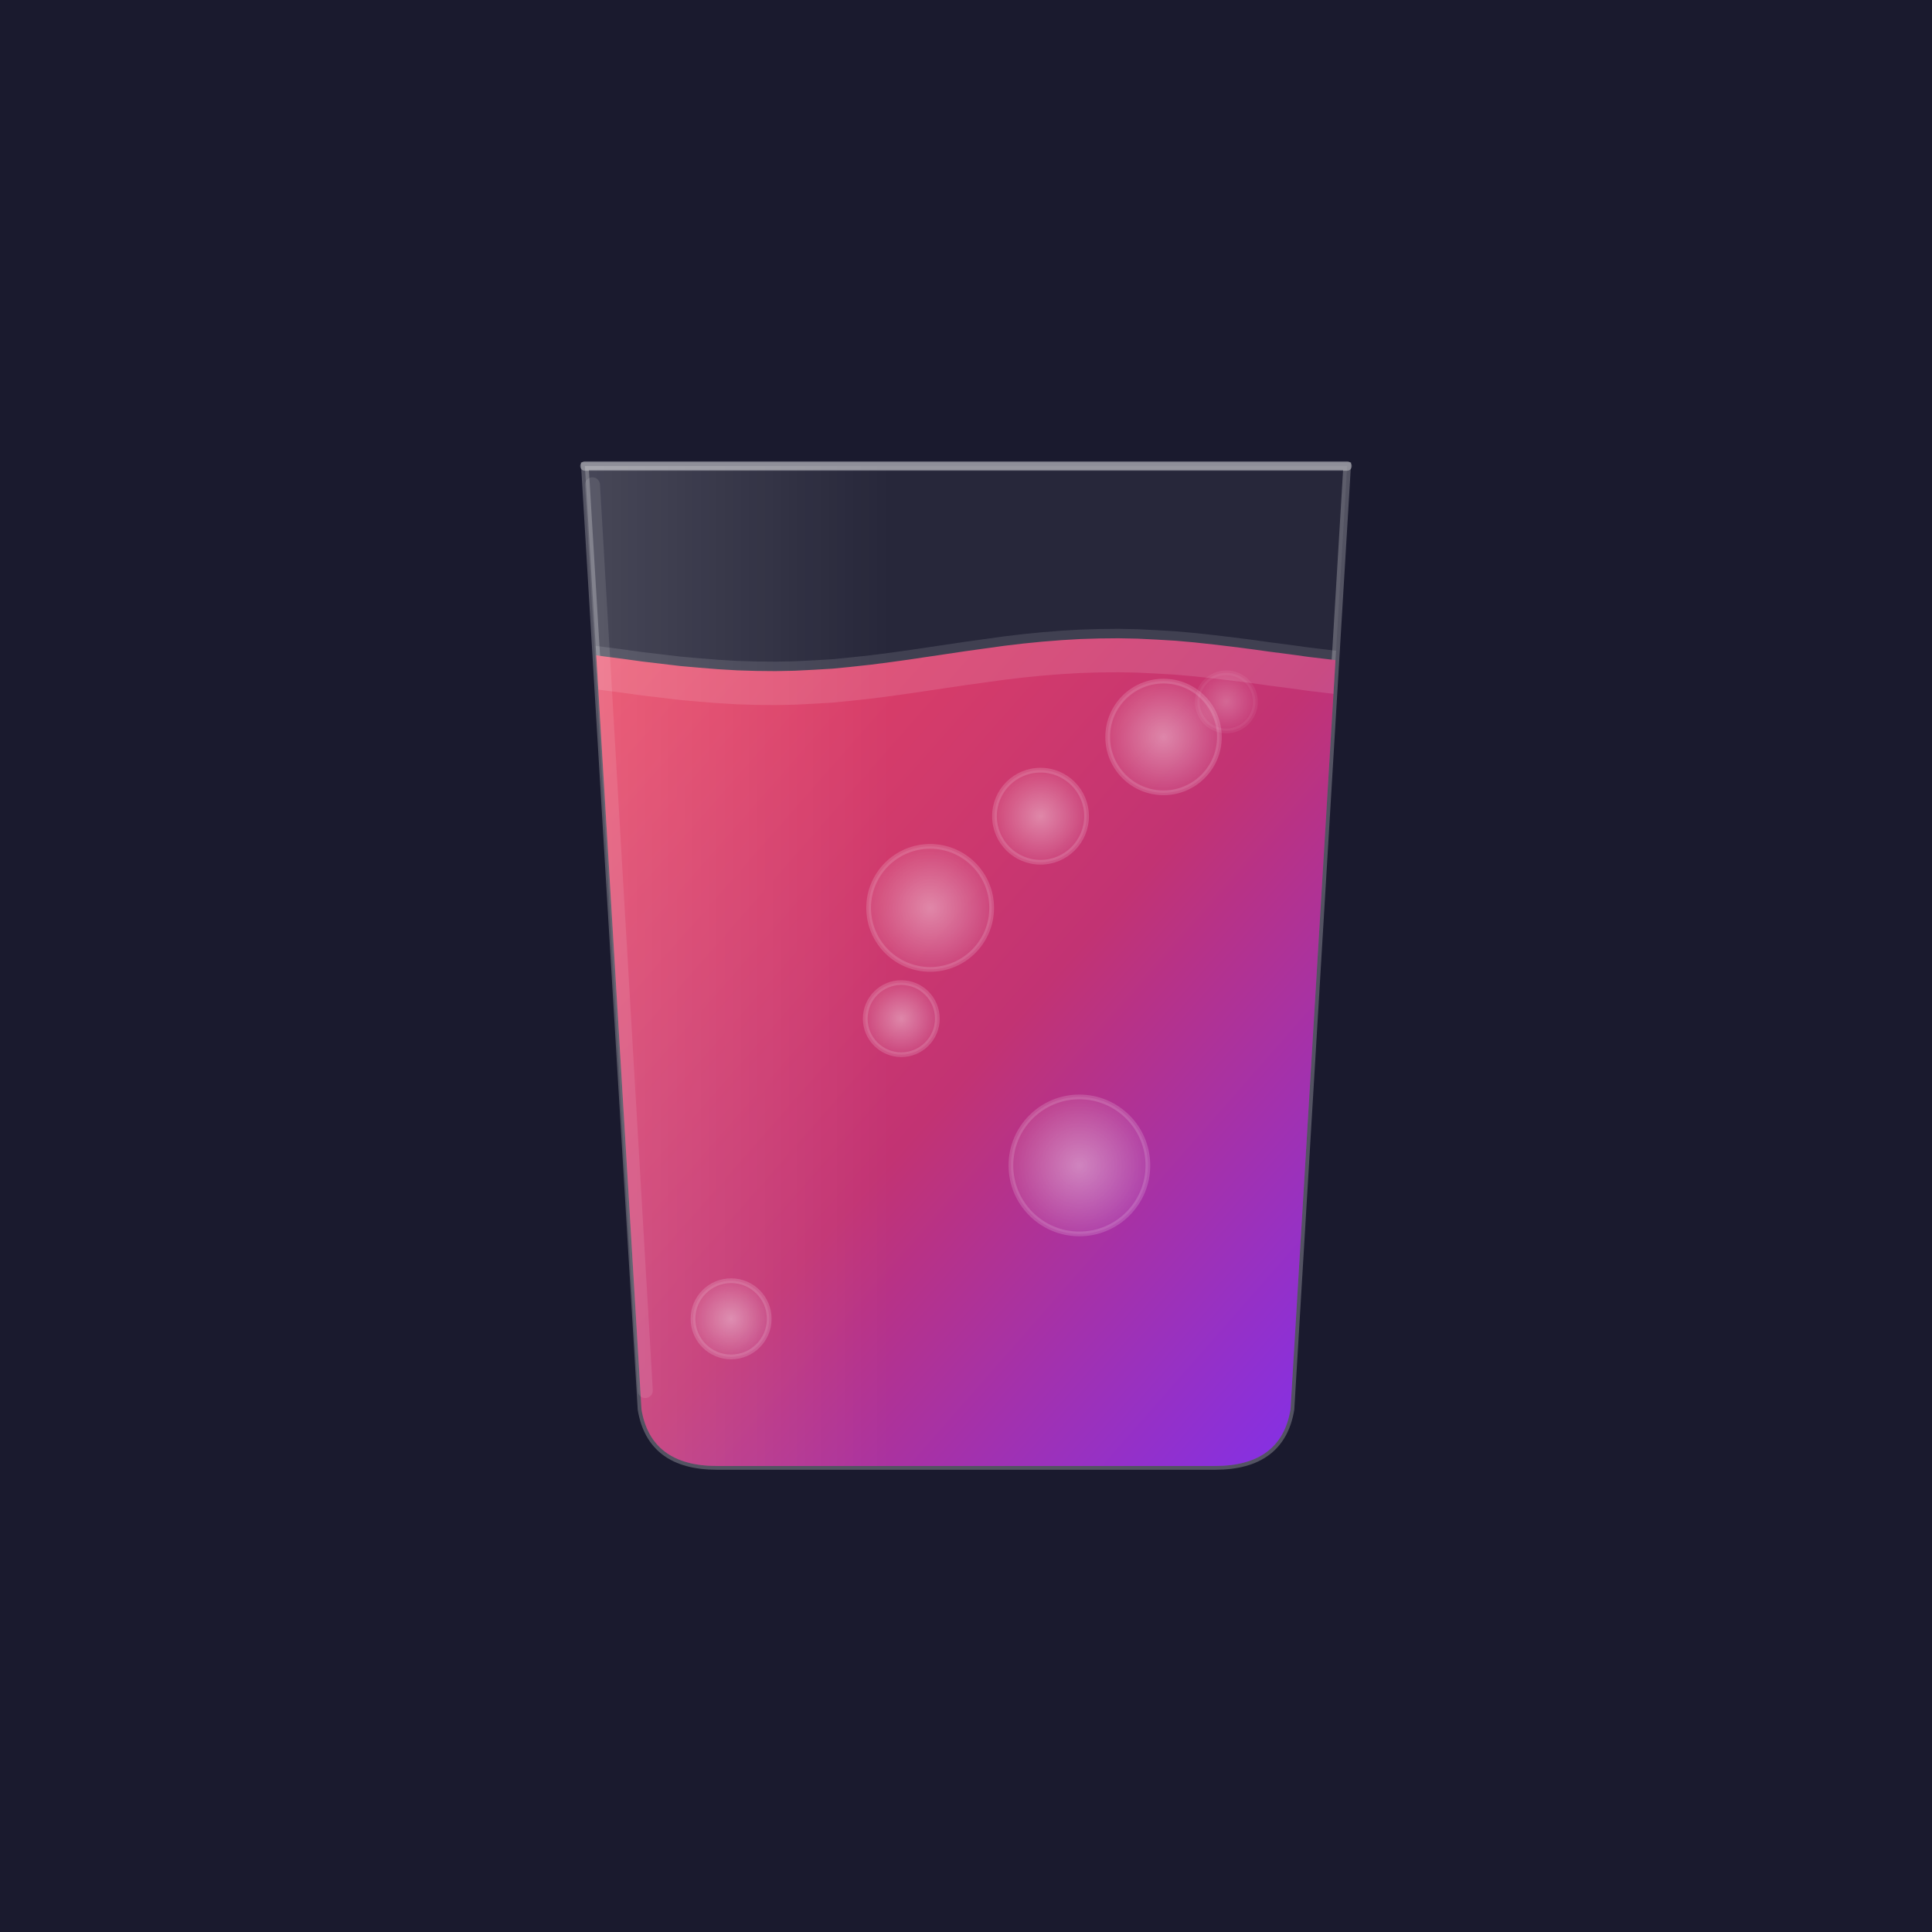
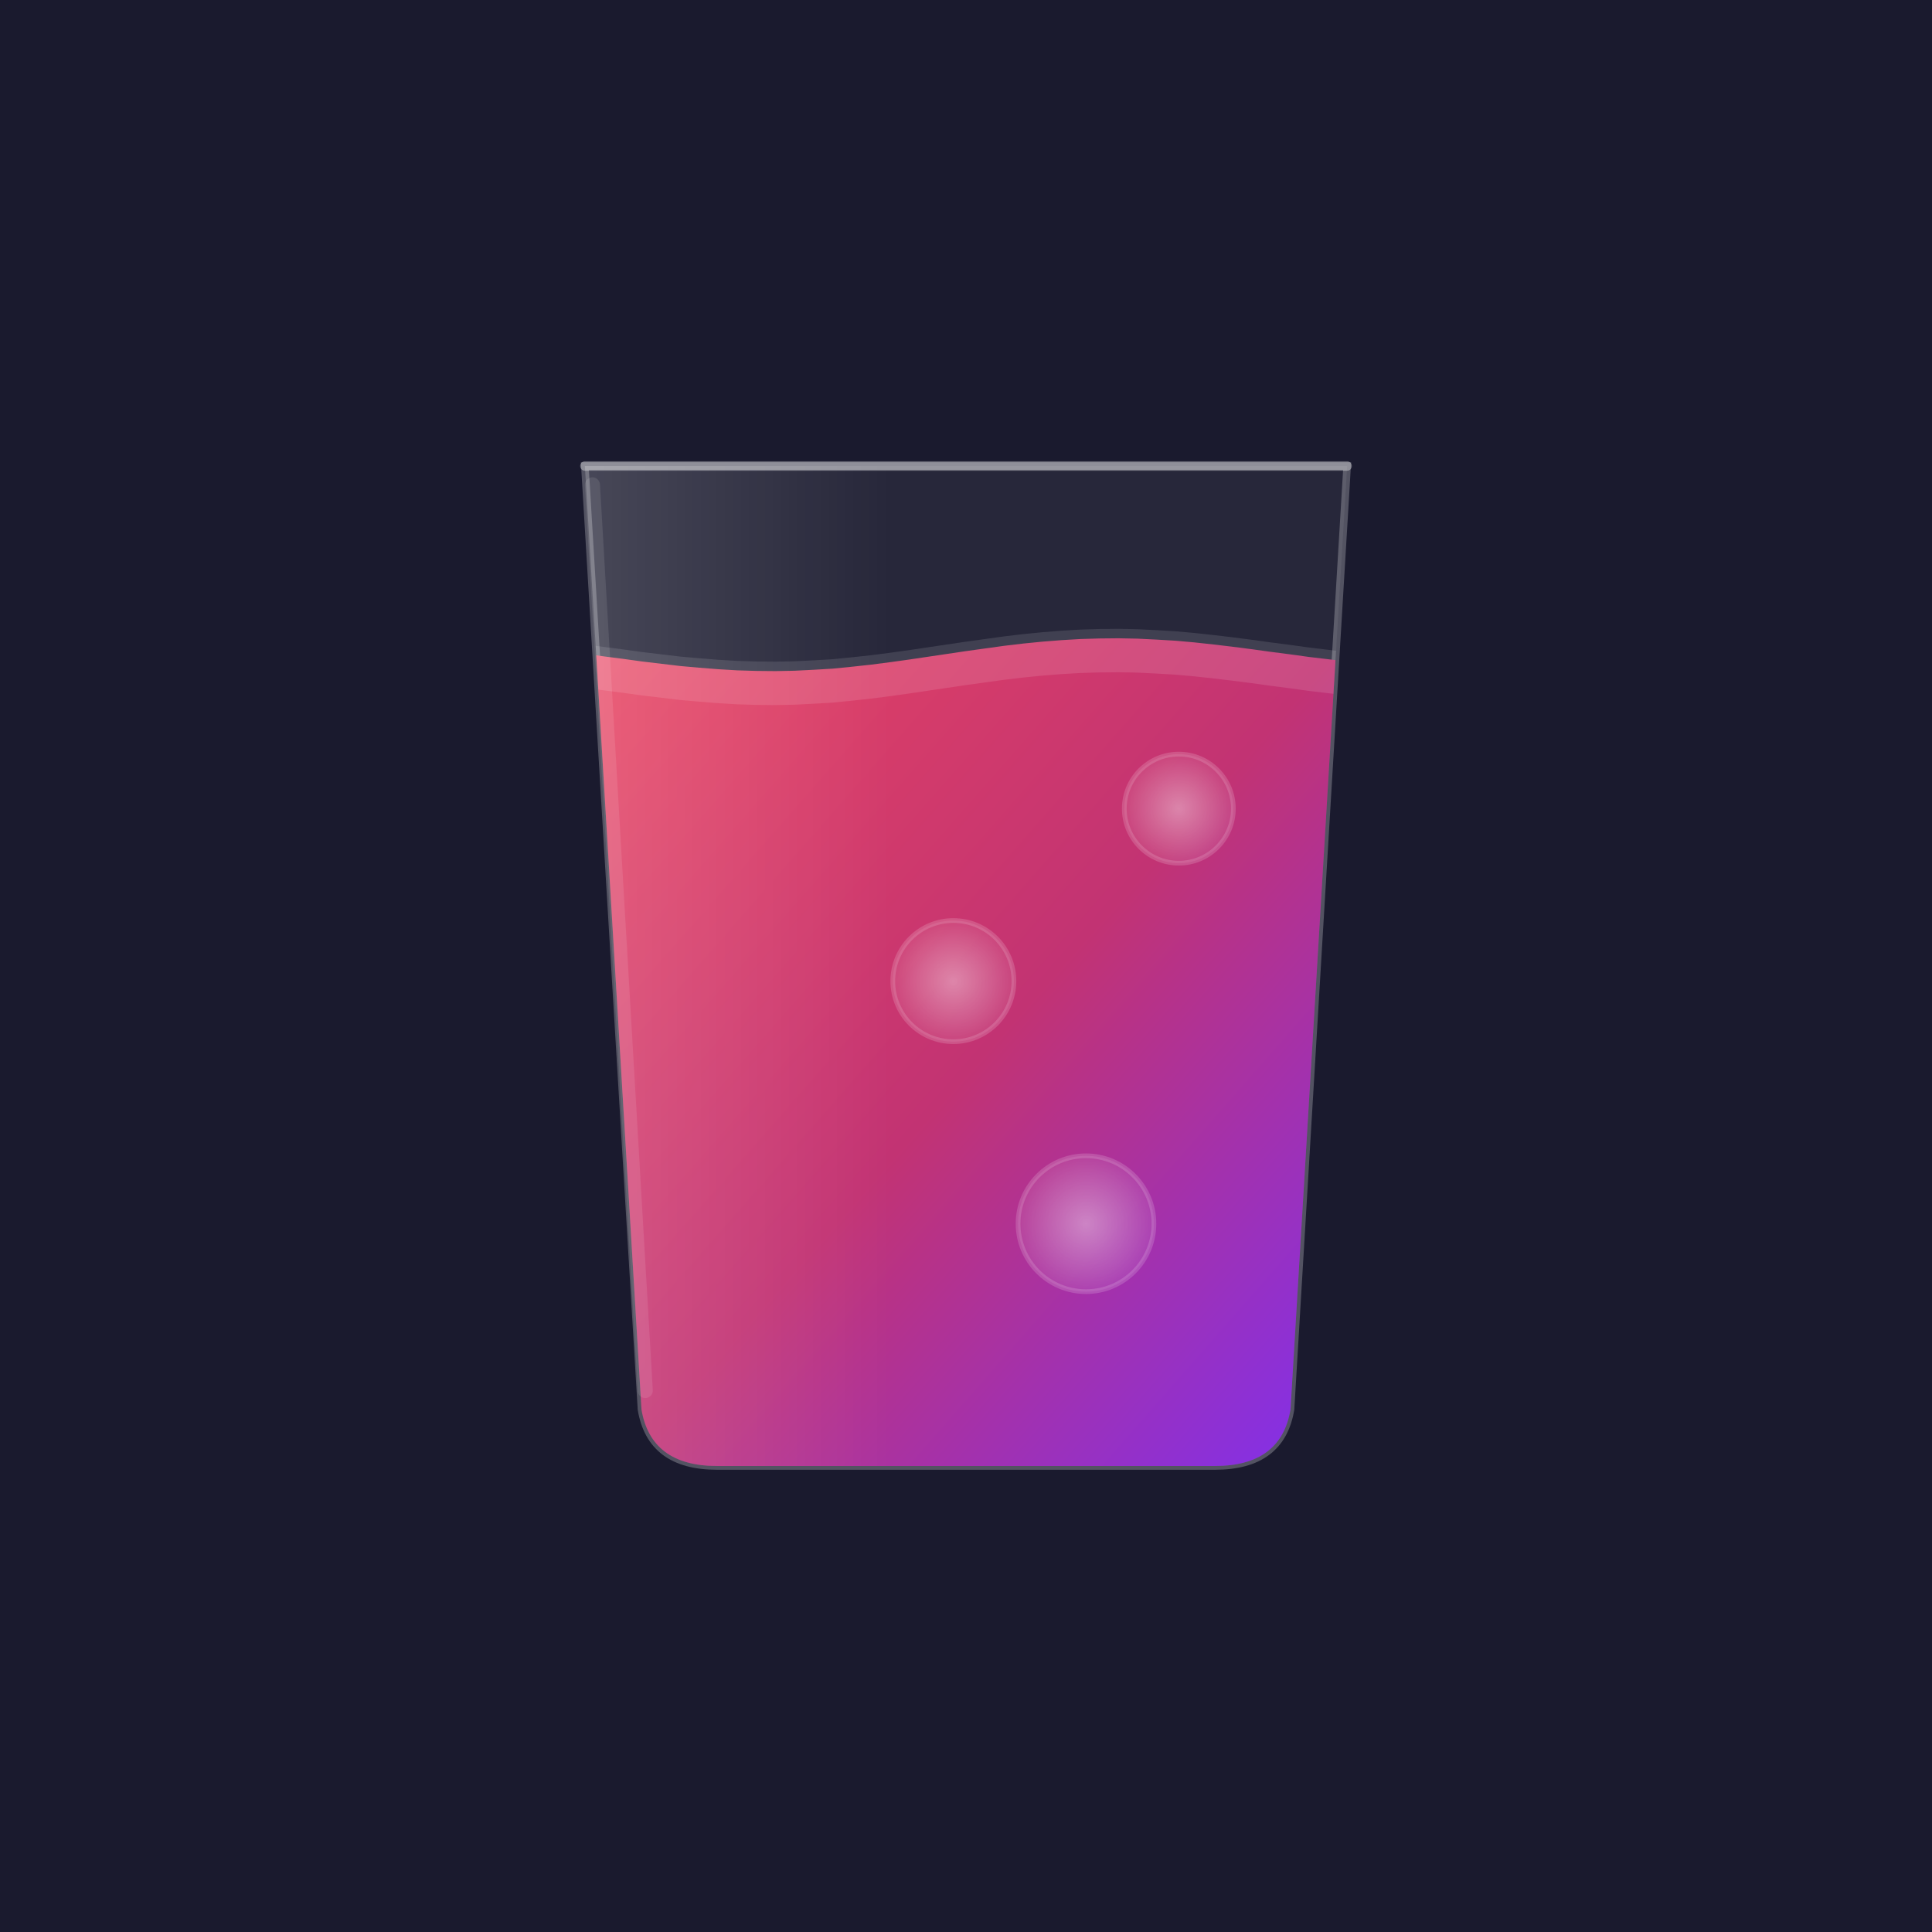
<svg xmlns="http://www.w3.org/2000/svg" viewBox="0 0 1024 1024" width="1024" height="1024">
  <defs>
    <linearGradient id="bg" x1="0" y1="0" x2="0" y2="1">
      <stop offset="0%" stop-color="#1a1a2e" />
      <stop offset="100%" stop-color="#16213e" />
    </linearGradient>
    <linearGradient id="liquid" x1="0" y1="0" x2="1" y2="1">
      <stop offset="0%" stop-color="#e94560" />
      <stop offset="50%" stop-color="#c23373" />
      <stop offset="100%" stop-color="#7b2ff7" />
    </linearGradient>
    <linearGradient id="glassHighlight" x1="0" y1="0" x2="1" y2="0">
      <stop offset="0%" stop-color="rgba(255,255,255,0.15)" />
      <stop offset="40%" stop-color="rgba(255,255,255,0)" />
    </linearGradient>
    <radialGradient id="bubbleGlow">
      <stop offset="0%" stop-color="rgba(255,255,255,0.5)" />
      <stop offset="100%" stop-color="rgba(255,255,255,0.1)" />
    </radialGradient>
    <clipPath id="glassClip">
      <path d="M310 247 L340 747 Q345 777 380 777 L644 777 Q679 777 684 747 L714 247 Z" />
    </clipPath>
  </defs>
  <rect width="1024" height="1024" fill="#1a1a2e" />
  <path d="M310 247 L340 747 Q345 777 380 777 L644 777 Q679 777 684 747 L714 247 Z" fill="rgba(255,255,255,0.06)" stroke="rgba(255,255,255,0.25)" stroke-width="4" />
  <g clip-path="url(#glassClip)">
    <path d="M310.0 346.5 L320.1 347.9 L330.2 349.2 L340.3 350.6 L350.4 351.8 L360.5 353.0 L370.6 353.9 L380.7 354.7 L390.8 355.3 L400.9 355.6 L411.0 355.7 L421.1 355.5 L431.2 355.0 L441.3 354.4 L451.4 353.4 L461.5 352.3 L471.6 351.0 L481.7 349.6 L491.8 348.1 L501.9 346.6 L512.0 345.1 L522.1 343.7 L532.2 342.3 L542.3 341.1 L552.4 340.1 L562.5 339.3 L572.6 338.7 L582.7 338.4 L592.8 338.3 L602.9 338.5 L613.0 339.0 L623.1 339.6 L633.2 340.5 L643.3 341.6 L653.4 342.8 L663.5 344.1 L673.6 345.5 L683.7 346.8 L693.8 348.2 L703.9 349.4 L714.0 350.6 L714 800 L310 800 Z" fill="url(#liquid)" />
    <path d="M310.0 341.5 L320.1 342.9 L330.2 344.2 L340.3 345.6 L350.4 346.8 L360.5 348.0 L370.6 348.9 L380.7 349.7 L390.8 350.3 L400.9 350.6 L411.0 350.7 L421.1 350.5 L431.2 350.0 L441.3 349.4 L451.4 348.4 L461.5 347.3 L471.6 346.0 L481.7 344.6 L491.8 343.1 L501.9 341.6 L512.0 340.1 L522.1 338.7 L532.2 337.3 L542.3 336.1 L552.4 335.1 L562.5 334.3 L572.6 333.7 L582.7 333.4 L592.8 333.3 L602.9 333.5 L613.0 334.0 L623.1 334.6 L633.2 335.5 L643.3 336.6 L653.4 337.8 L663.5 339.1 L673.6 340.5 L683.7 341.8 L693.8 343.2 L703.9 344.4 L714.0 345.6 L714.0 368.6 L703.9 367.4 L693.8 366.2 L683.7 364.8 L673.6 363.5 L663.5 362.1 L653.4 360.8 L643.3 359.6 L633.2 358.5 L623.1 357.6 L613.0 357.0 L602.9 356.5 L592.8 356.3 L582.7 356.4 L572.6 356.7 L562.5 357.3 L552.4 358.1 L542.3 359.1 L532.2 360.3 L522.1 361.7 L512.0 363.1 L501.9 364.6 L491.8 366.1 L481.7 367.6 L471.6 369.0 L461.5 370.3 L451.4 371.4 L441.3 372.4 L431.2 373.0 L421.1 373.5 L411.0 373.7 L400.9 373.6 L390.8 373.3 L380.7 372.7 L370.6 371.9 L360.5 371.0 L350.4 369.8 L340.3 368.6 L330.2 367.2 L320.1 365.9 L310.0 364.5 Z" fill="rgba(255,255,255,0.12)" />
-     <circle cx="572.1" cy="617.7" r="36.3" fill="url(#bubbleGlow)" stroke="rgba(255,255,255,0.20)" stroke-width="2.5" opacity="0.80" />
-     <circle cx="493.0" cy="481.2" r="32.6" fill="url(#bubbleGlow)" stroke="rgba(255,255,255,0.20)" stroke-width="2.5" opacity="0.80" />
-     <circle cx="616.7" cy="390.6" r="29.6" fill="url(#bubbleGlow)" stroke="rgba(255,255,255,0.20)" stroke-width="2.5" opacity="0.80" />
-     <circle cx="387.5" cy="699.0" r="20.2" fill="url(#bubbleGlow)" stroke="rgba(255,255,255,0.20)" stroke-width="2.5" opacity="0.80" />
-     <circle cx="551.5" cy="432.6" r="24.4" fill="url(#bubbleGlow)" stroke="rgba(255,255,255,0.20)" stroke-width="2.5" opacity="0.80" />
-     <circle cx="477.7" cy="539.9" r="19.1" fill="url(#bubbleGlow)" stroke="rgba(255,255,255,0.20)" stroke-width="2.5" opacity="0.80" />
-     <circle cx="650.0" cy="372.0" r="15.4" fill="url(#bubbleGlow)" stroke="rgba(255,255,255,0.12)" stroke-width="2.5" opacity="0.50" />
+     <circle cx="575.6" cy="648.6" r="36.0" fill="url(#bubbleGlow)" stroke="rgba(255,255,255,0.20)" stroke-width="2.5" opacity="0.80" />
+     <circle cx="505.3" cy="520.0" r="32.1" fill="url(#bubbleGlow)" stroke="rgba(255,255,255,0.20)" stroke-width="2.5" opacity="0.80" />
+     <circle cx="624.8" cy="428.6" r="28.9" fill="url(#bubbleGlow)" stroke="rgba(255,255,255,0.20)" stroke-width="2.5" opacity="0.80" />
  </g>
  <path d="M310 247 L714 247" stroke="rgba(255,255,255,0.35)" stroke-width="5" stroke-linecap="round" />
  <path d="M314 257 L342 737" stroke="rgba(255,255,255,0.1)" stroke-width="8" stroke-linecap="round" />
  <path d="M310 247 L340 747 Q345 777 380 777 L644 777 Q679 777 684 747 L714 247 Z" fill="url(#glassHighlight)" />
</svg>
